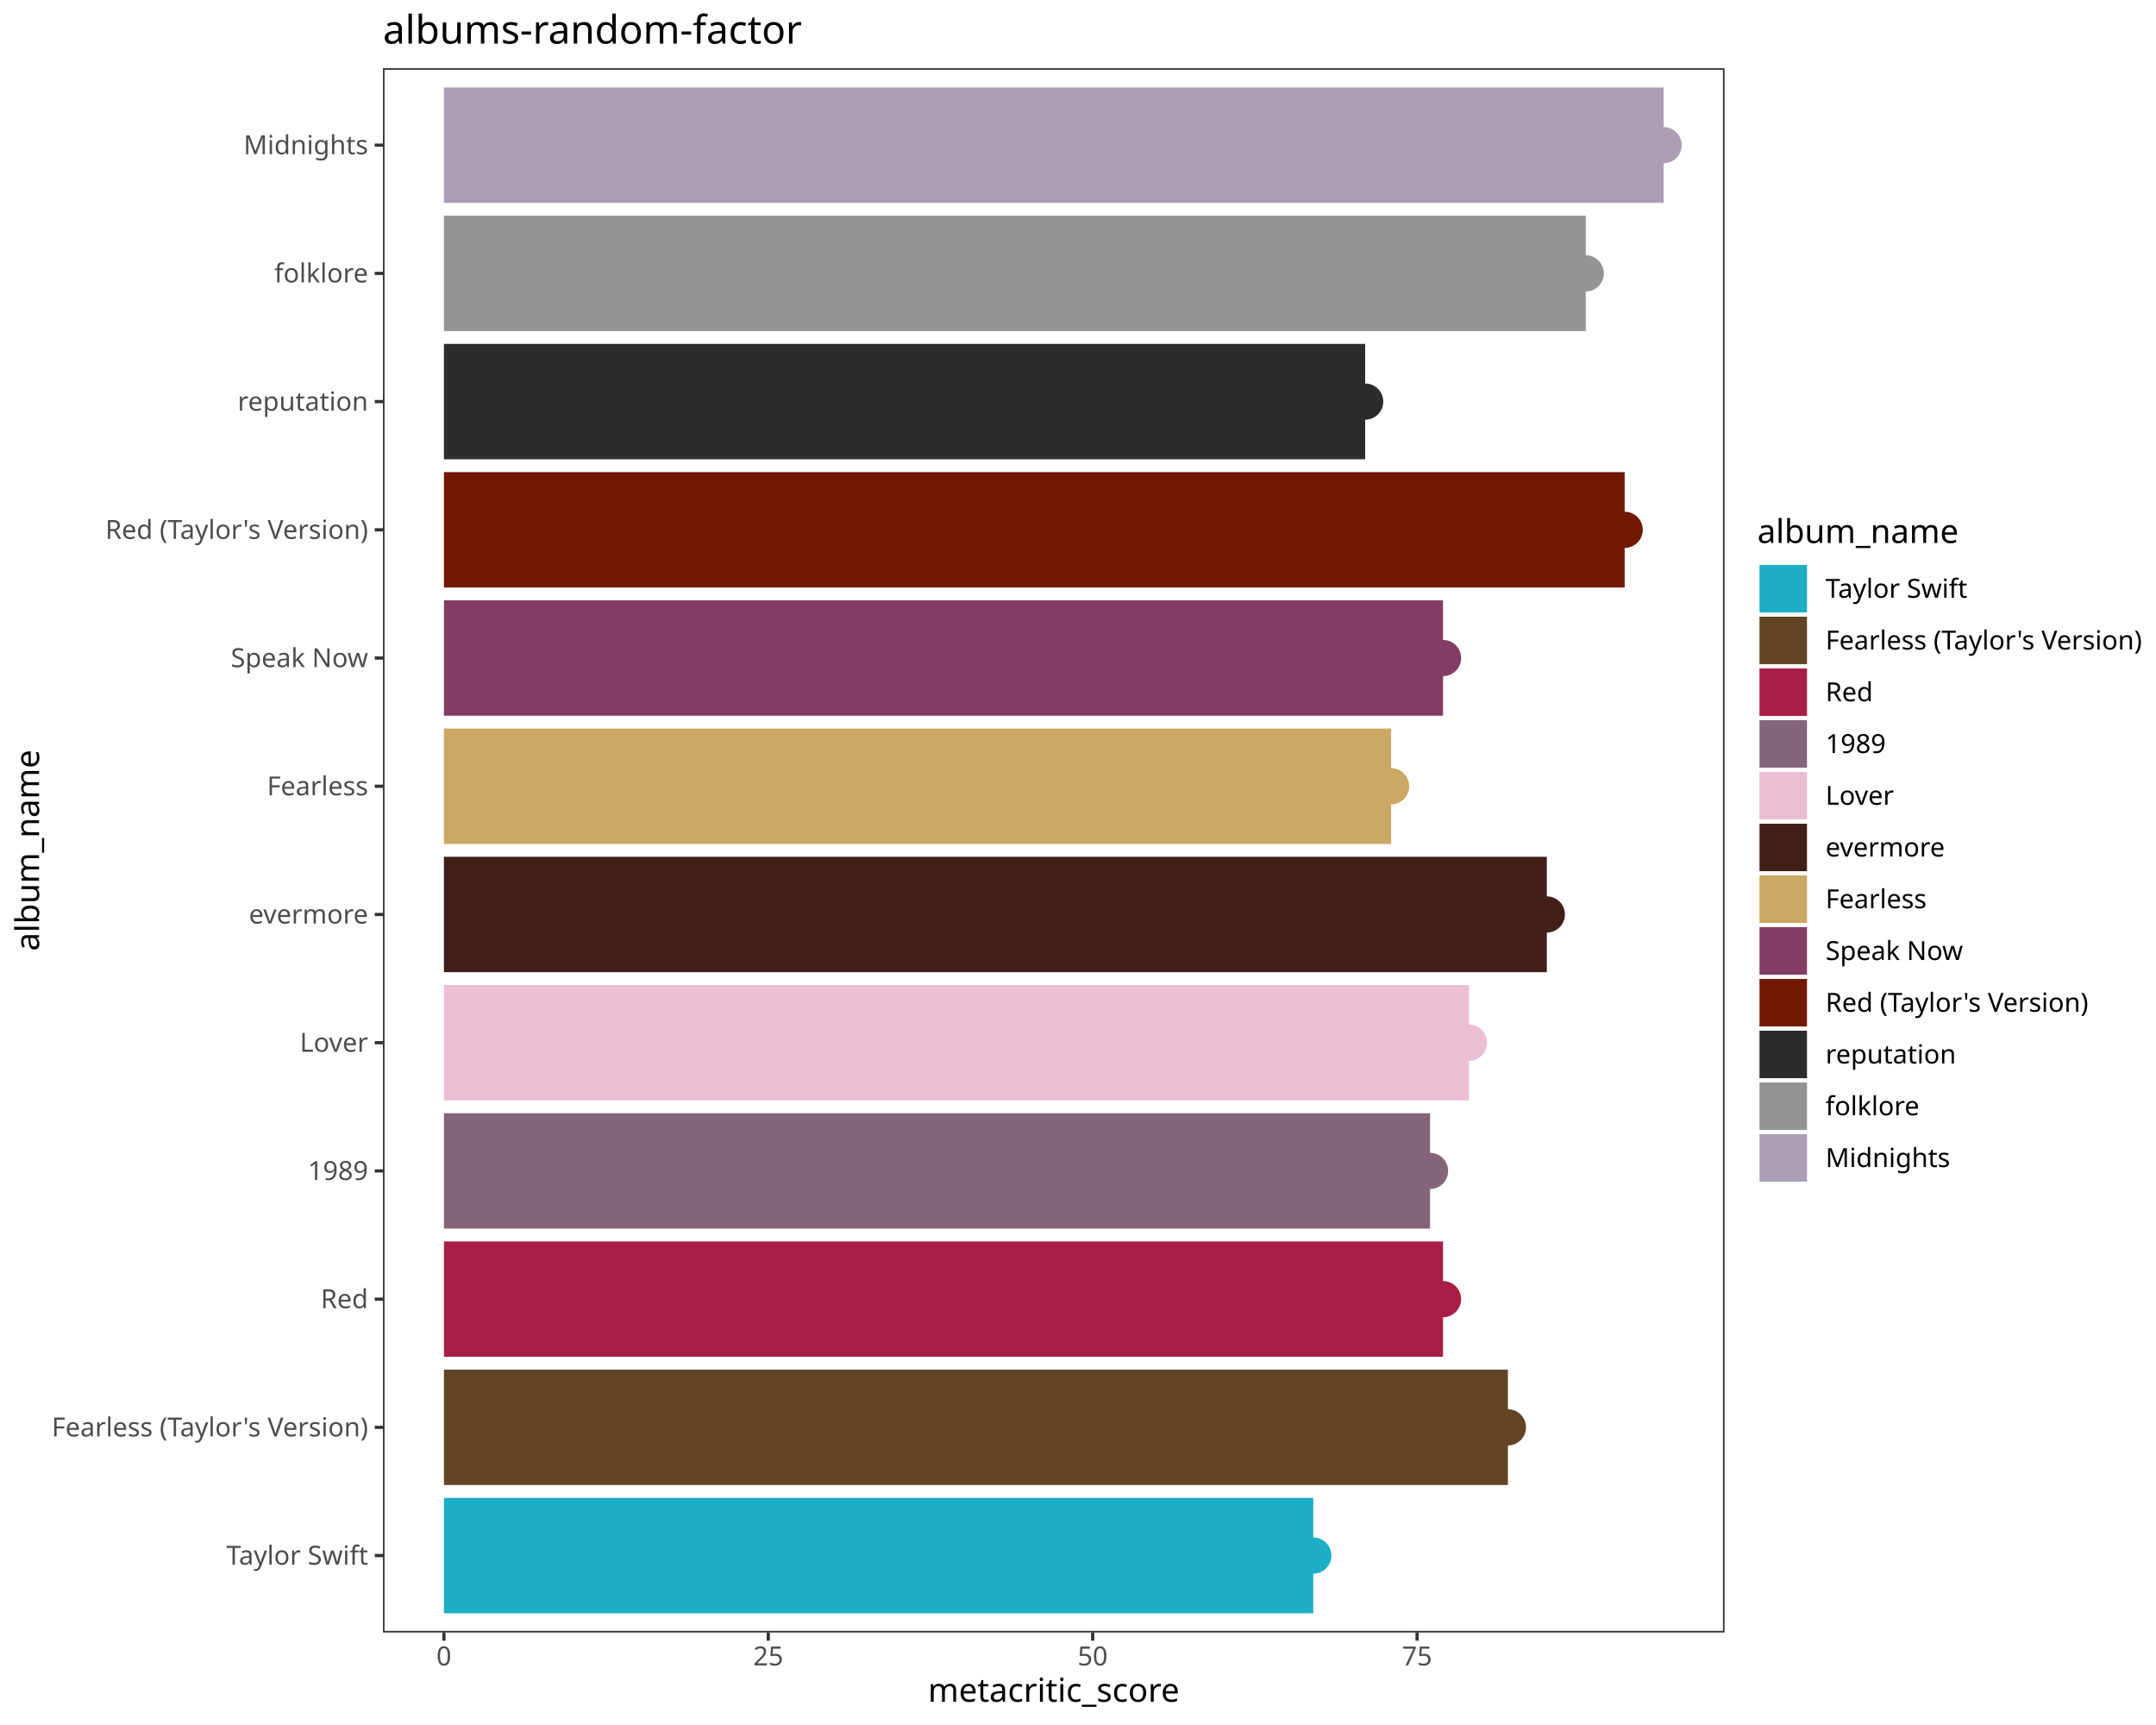
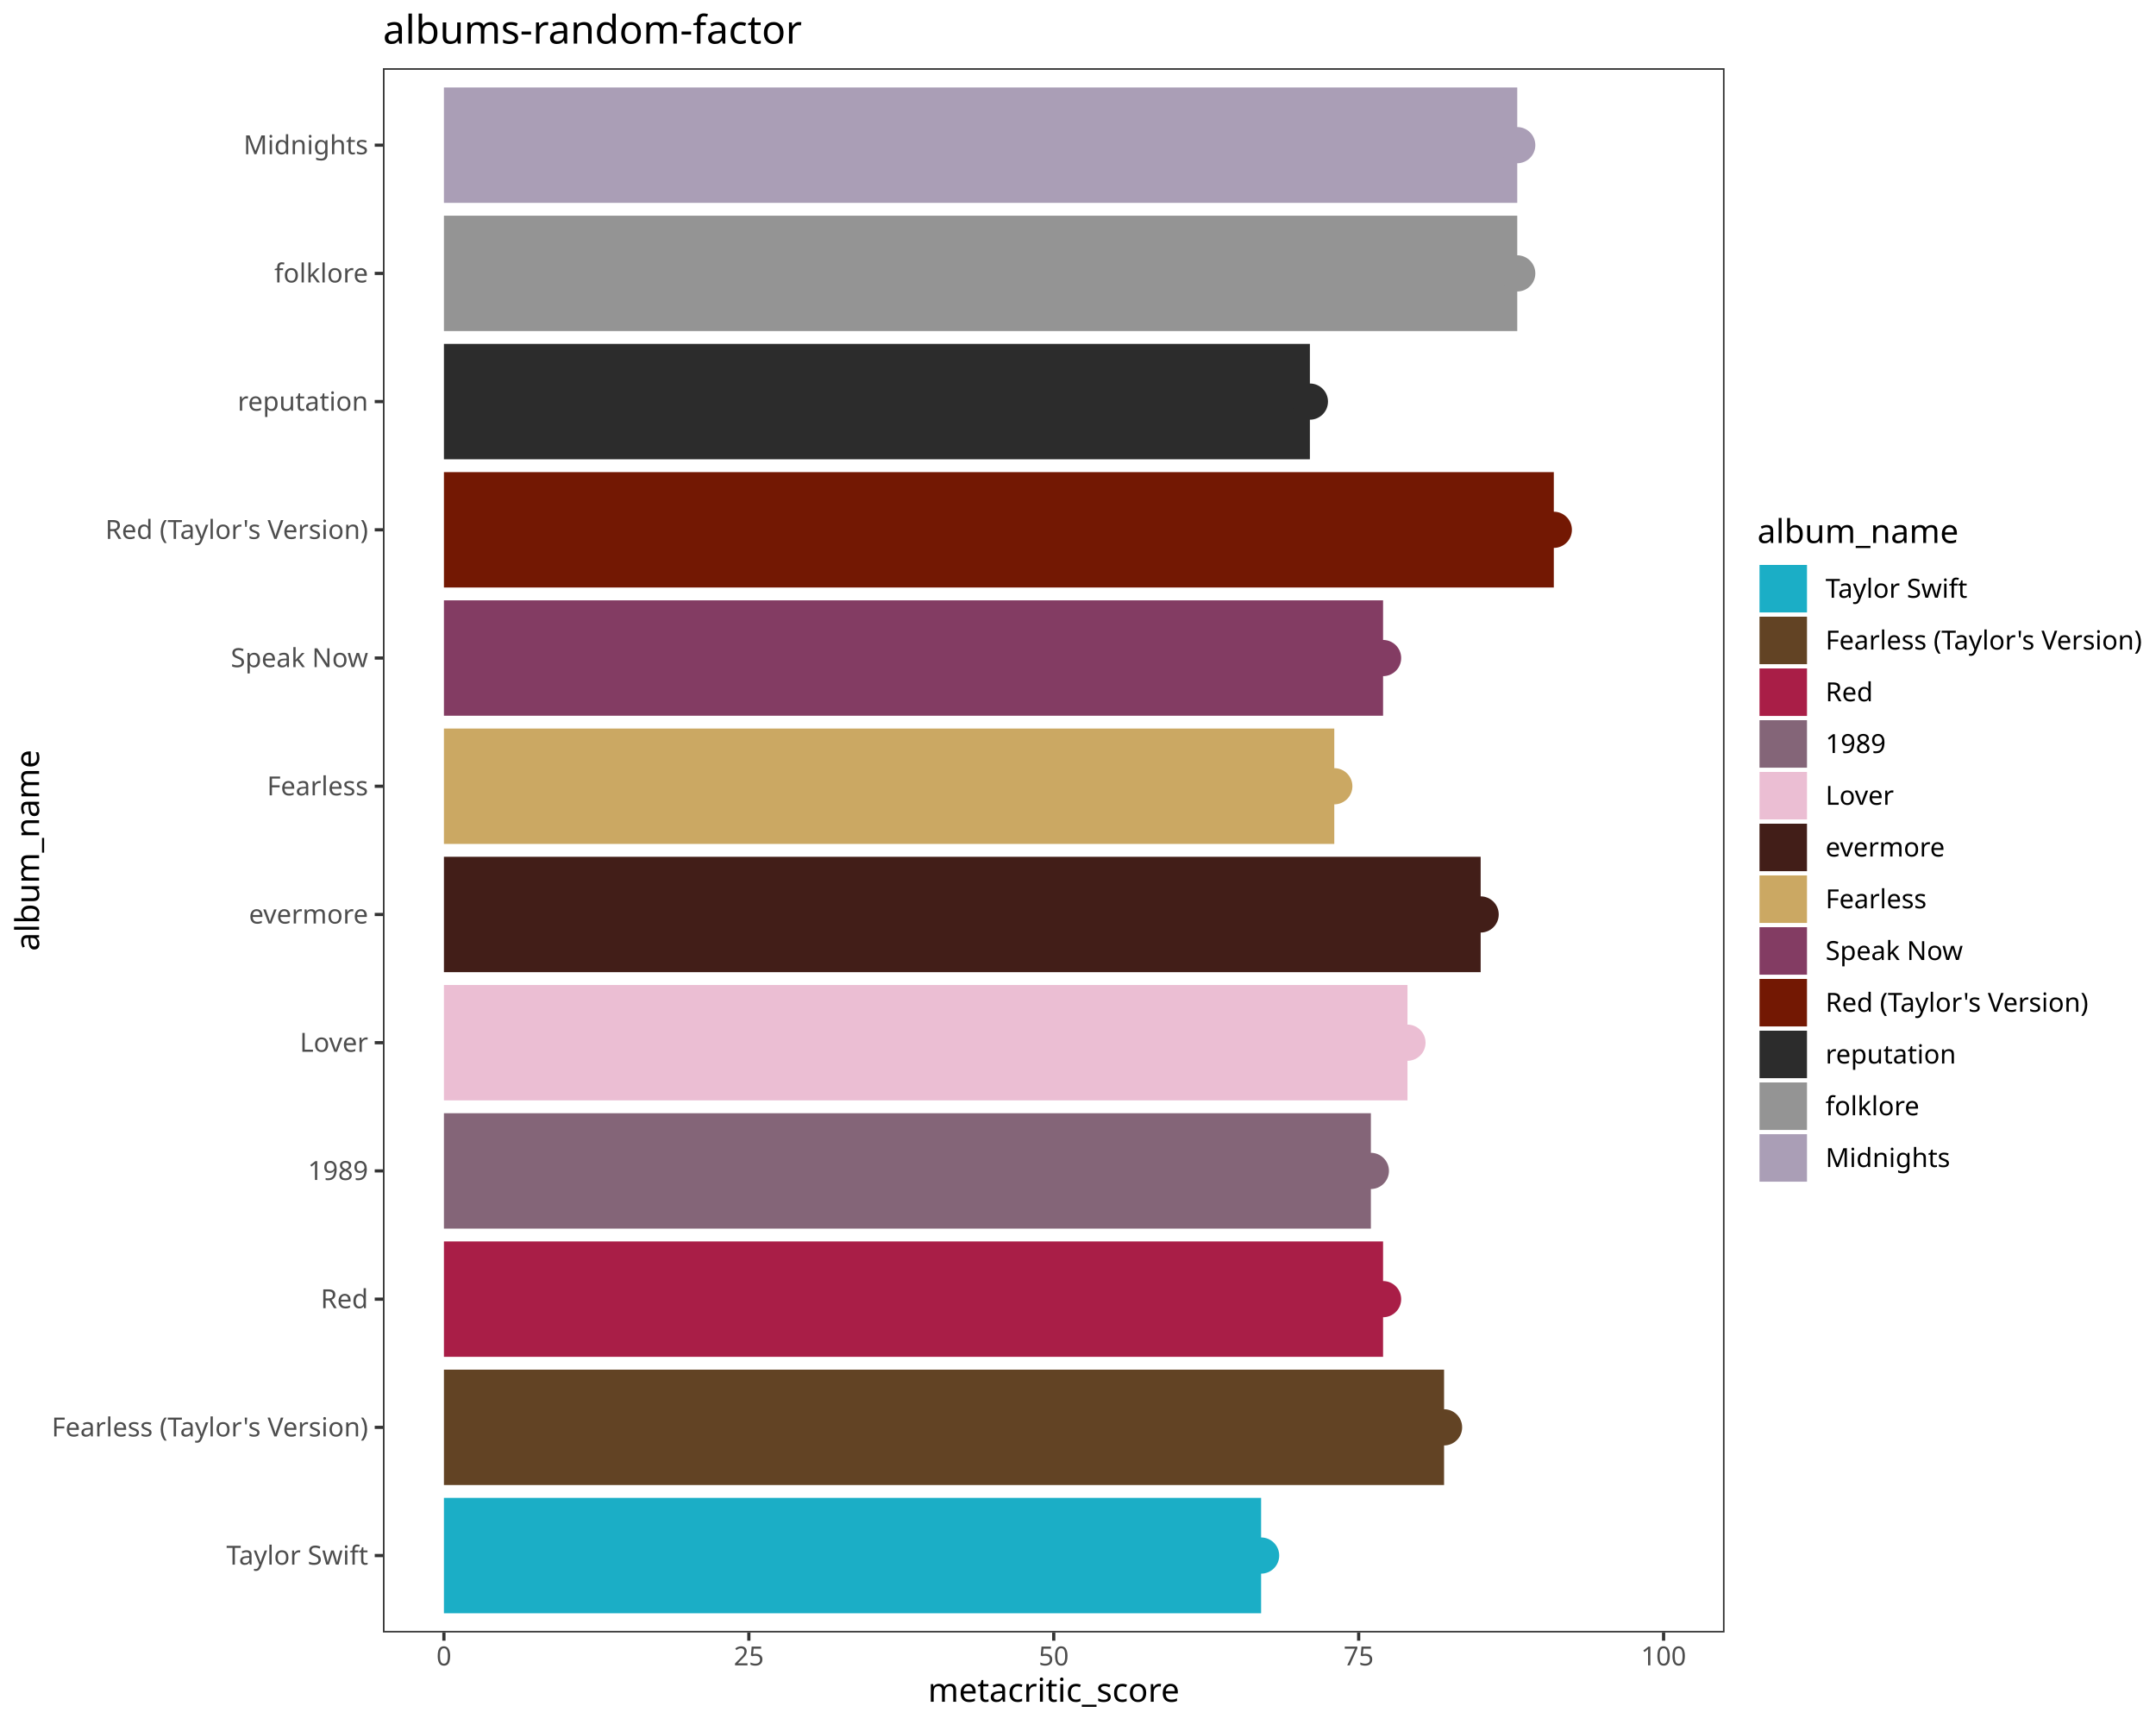
<svg xmlns="http://www.w3.org/2000/svg" class="svglite" data-engine-version="2.0" width="720.00pt" height="576.00pt" viewBox="0 0 720.00 576.00">
  <defs>
    <style type="text/css">
    .svglite line, .svglite polyline, .svglite polygon, .svglite path, .svglite rect, .svglite circle {
      fill: none;
      stroke: #000000;
      stroke-linecap: round;
      stroke-linejoin: round;
      stroke-miterlimit: 10.00;
    }
  </style>
  </defs>
  <rect width="100%" height="100%" style="stroke: none; fill: #FFFFFF;" />
  <defs>
    <clipPath id="cpMC4wMHw3MjAuMDB8MC4wMHw1NzYuMDA=">
      <rect x="0.00" y="0.00" width="720.00" height="576.00" />
    </clipPath>
  </defs>
  <g clip-path="url(#cpMC4wMHw3MjAuMDB8MC4wMHw1NzYuMDA=)">
    <rect x="0.00" y="0.00" width="720.00" height="576.00" style="stroke-width: 1.07; stroke: #FFFFFF; fill: #FFFFFF;" />
  </g>
  <defs>
    <clipPath id="cpMTI3Ljg4fDU3NS45M3wyMi43OHw1NDUuMTE=">
      <rect x="127.88" y="22.78" width="448.04" height="522.33" />
    </clipPath>
  </defs>
  <g clip-path="url(#cpMTI3Ljg4fDU3NS45M3wyMi43OHw1NDUuMTE=)">
    <rect x="127.88" y="22.78" width="448.04" height="522.33" style="stroke-width: 1.07; stroke: none; fill: #FFFFFF;" />
-     <rect x="148.25" y="500.16" width="290.32" height="38.53" style="stroke-width: 1.07; stroke: none; stroke-linecap: square; stroke-linejoin: miter; fill: #1BAEC6;" />
-     <rect x="148.25" y="243.27" width="316.32" height="38.53" style="stroke-width: 1.07; stroke: none; stroke-linecap: square; stroke-linejoin: miter; fill: #CBA863;" />
-     <rect x="148.25" y="200.46" width="333.65" height="38.53" style="stroke-width: 1.07; stroke: none; stroke-linecap: square; stroke-linejoin: miter; fill: #833C63;" />
-     <rect x="148.25" y="414.53" width="333.65" height="38.53" style="stroke-width: 1.07; stroke: none; stroke-linecap: square; stroke-linejoin: miter; fill: #A91E47;" />
-     <rect x="148.25" y="371.72" width="329.32" height="38.53" style="stroke-width: 1.07; stroke: none; stroke-linecap: square; stroke-linejoin: miter; fill: #846578;" />
-     <rect x="148.25" y="114.83" width="307.65" height="38.53" style="stroke-width: 1.07; stroke: none; stroke-linecap: square; stroke-linejoin: miter; fill: #2C2C2C;" />
-     <rect x="148.25" y="328.90" width="342.32" height="38.53" style="stroke-width: 1.07; stroke: none; stroke-linecap: square; stroke-linejoin: miter; fill: #EBBED3;" />
-     <rect x="148.25" y="72.02" width="381.31" height="38.53" style="stroke-width: 1.07; stroke: none; stroke-linecap: square; stroke-linejoin: miter; fill: #949494;" />
-     <rect x="148.25" y="286.09" width="368.32" height="38.53" style="stroke-width: 1.07; stroke: none; stroke-linecap: square; stroke-linejoin: miter; fill: #421E18;" />
-     <rect x="148.25" y="457.34" width="355.32" height="38.53" style="stroke-width: 1.07; stroke: none; stroke-linecap: square; stroke-linejoin: miter; fill: #624324;" />
-     <rect x="148.25" y="157.65" width="394.31" height="38.53" style="stroke-width: 1.07; stroke: none; stroke-linecap: square; stroke-linejoin: miter; fill: #731803;" />
-     <rect x="148.25" y="29.21" width="407.31" height="38.53" style="stroke-width: 1.07; stroke: none; stroke-linecap: square; stroke-linejoin: miter; fill: #AA9EB6;" />
-     <circle cx="438.57" cy="519.42" r="5.69" style="stroke-width: 0.71; stroke: #1BAEC6; fill: #1BAEC6;" />
-     <circle cx="464.56" cy="262.54" r="5.69" style="stroke-width: 0.71; stroke: #CBA863; fill: #CBA863;" />
-     <circle cx="481.90" cy="219.73" r="5.69" style="stroke-width: 0.71; stroke: #833C63; fill: #833C63;" />
-     <circle cx="481.90" cy="433.80" r="5.69" style="stroke-width: 0.71; stroke: #A91E47; fill: #A91E47;" />
-     <circle cx="477.56" cy="390.98" r="5.69" style="stroke-width: 0.71; stroke: #846578; fill: #846578;" />
-     <circle cx="455.90" cy="134.10" r="5.69" style="stroke-width: 0.71; stroke: #2C2C2C; fill: #2C2C2C;" />
-     <circle cx="490.56" cy="348.17" r="5.69" style="stroke-width: 0.71; stroke: #EBBED3; fill: #EBBED3;" />
-     <circle cx="529.56" cy="91.29" r="5.69" style="stroke-width: 0.71; stroke: #949494; fill: #949494;" />
-     <circle cx="516.56" cy="305.35" r="5.69" style="stroke-width: 0.71; stroke: #421E18; fill: #421E18;" />
-     <circle cx="503.56" cy="476.61" r="5.69" style="stroke-width: 0.71; stroke: #624324; fill: #624324;" />
-     <circle cx="542.56" cy="176.91" r="5.69" style="stroke-width: 0.71; stroke: #731803; fill: #731803;" />
-     <circle cx="555.56" cy="48.47" r="5.69" style="stroke-width: 0.71; stroke: #AA9EB6; fill: #AA9EB6;" />
+     <rect x="148.25" y="500.16" width="272.90" height="38.53" style="stroke-width: 1.07; stroke: none; stroke-linecap: square; stroke-linejoin: miter; fill: #1BAEC6;" />
+     <rect x="148.25" y="243.27" width="297.34" height="38.53" style="stroke-width: 1.07; stroke: none; stroke-linecap: square; stroke-linejoin: miter; fill: #CBA863;" />
+     <rect x="148.25" y="200.46" width="313.63" height="38.53" style="stroke-width: 1.07; stroke: none; stroke-linecap: square; stroke-linejoin: miter; fill: #833C63;" />
+     <rect x="148.25" y="414.53" width="313.63" height="38.53" style="stroke-width: 1.07; stroke: none; stroke-linecap: square; stroke-linejoin: miter; fill: #A91E47;" />
+     <rect x="148.25" y="371.72" width="309.56" height="38.53" style="stroke-width: 1.07; stroke: none; stroke-linecap: square; stroke-linejoin: miter; fill: #846578;" />
+     <rect x="148.25" y="114.83" width="289.19" height="38.53" style="stroke-width: 1.07; stroke: none; stroke-linecap: square; stroke-linejoin: miter; fill: #2C2C2C;" />
+     <rect x="148.25" y="328.90" width="321.78" height="38.53" style="stroke-width: 1.07; stroke: none; stroke-linecap: square; stroke-linejoin: miter; fill: #EBBED3;" />
+     <rect x="148.25" y="72.02" width="358.44" height="38.53" style="stroke-width: 1.07; stroke: none; stroke-linecap: square; stroke-linejoin: miter; fill: #949494;" />
+     <rect x="148.25" y="286.09" width="346.22" height="38.53" style="stroke-width: 1.07; stroke: none; stroke-linecap: square; stroke-linejoin: miter; fill: #421E18;" />
+     <rect x="148.25" y="457.34" width="334.00" height="38.53" style="stroke-width: 1.07; stroke: none; stroke-linecap: square; stroke-linejoin: miter; fill: #624324;" />
+     <rect x="148.25" y="157.65" width="370.65" height="38.53" style="stroke-width: 1.07; stroke: none; stroke-linecap: square; stroke-linejoin: miter; fill: #731803;" />
+     <rect x="148.25" y="29.21" width="358.44" height="38.53" style="stroke-width: 1.07; stroke: none; stroke-linecap: square; stroke-linejoin: miter; fill: #AA9EB6;" />
+     <circle cx="421.15" cy="519.42" r="5.69" style="stroke-width: 0.71; stroke: #1BAEC6; fill: #1BAEC6;" />
+     <circle cx="445.59" cy="262.54" r="5.69" style="stroke-width: 0.71; stroke: #CBA863; fill: #CBA863;" />
+     <circle cx="461.88" cy="219.73" r="5.69" style="stroke-width: 0.71; stroke: #833C63; fill: #833C63;" />
+     <circle cx="461.88" cy="433.80" r="5.69" style="stroke-width: 0.71; stroke: #A91E47; fill: #A91E47;" />
+     <circle cx="457.80" cy="390.98" r="5.69" style="stroke-width: 0.71; stroke: #846578; fill: #846578;" />
+     <circle cx="437.44" cy="134.10" r="5.69" style="stroke-width: 0.71; stroke: #2C2C2C; fill: #2C2C2C;" />
+     <circle cx="470.02" cy="348.17" r="5.69" style="stroke-width: 0.71; stroke: #EBBED3; fill: #EBBED3;" />
+     <circle cx="506.68" cy="91.29" r="5.69" style="stroke-width: 0.71; stroke: #949494; fill: #949494;" />
+     <circle cx="494.46" cy="305.35" r="5.69" style="stroke-width: 0.71; stroke: #421E18; fill: #421E18;" />
+     <circle cx="482.24" cy="476.61" r="5.69" style="stroke-width: 0.71; stroke: #624324; fill: #624324;" />
+     <circle cx="518.90" cy="176.91" r="5.69" style="stroke-width: 0.71; stroke: #731803; fill: #731803;" />
+     <circle cx="506.68" cy="48.47" r="5.69" style="stroke-width: 0.71; stroke: #AA9EB6; fill: #AA9EB6;" />
    <rect x="127.88" y="22.78" width="448.04" height="522.33" style="stroke-width: 1.07; stroke: #333333;" />
  </g>
  <g clip-path="url(#cpMC4wMHw3MjAuMDB8MC4wMHw1NzYuMDA=)">
    <text x="122.95" y="522.45" text-anchor="end" style="font-size: 8.80px; fill: #4D4D4D; font-family: sans;" textLength="45.97px" lengthAdjust="spacingAndGlyphs">Taylor Swift</text>
    <text x="122.95" y="479.64" text-anchor="end" style="font-size: 8.80px; fill: #4D4D4D; font-family: sans;" textLength="104.88px" lengthAdjust="spacingAndGlyphs">Fearless (Taylor's Version)</text>
    <text x="122.95" y="436.82" text-anchor="end" style="font-size: 8.80px; fill: #4D4D4D; font-family: sans;" textLength="16.15px" lengthAdjust="spacingAndGlyphs">Red</text>
    <text x="122.95" y="394.01" text-anchor="end" style="font-size: 8.80px; fill: #4D4D4D; font-family: sans;" textLength="19.58px" lengthAdjust="spacingAndGlyphs">1989</text>
    <text x="122.95" y="351.20" text-anchor="end" style="font-size: 8.80px; fill: #4D4D4D; font-family: sans;" textLength="22.02px" lengthAdjust="spacingAndGlyphs">Lover</text>
    <text x="122.95" y="308.38" text-anchor="end" style="font-size: 8.80px; fill: #4D4D4D; font-family: sans;" textLength="37.18px" lengthAdjust="spacingAndGlyphs">evermore</text>
    <text x="122.95" y="265.57" text-anchor="end" style="font-size: 8.80px; fill: #4D4D4D; font-family: sans;" textLength="33.75px" lengthAdjust="spacingAndGlyphs">Fearless</text>
    <text x="122.95" y="222.76" text-anchor="end" style="font-size: 8.80px; fill: #4D4D4D; font-family: sans;" textLength="45.01px" lengthAdjust="spacingAndGlyphs">Speak Now</text>
    <text x="122.95" y="179.94" text-anchor="end" style="font-size: 8.80px; fill: #4D4D4D; font-family: sans;" textLength="87.27px" lengthAdjust="spacingAndGlyphs">Red (Taylor's Version)</text>
    <text x="122.95" y="137.13" text-anchor="end" style="font-size: 8.80px; fill: #4D4D4D; font-family: sans;" textLength="39.14px" lengthAdjust="spacingAndGlyphs">reputation</text>
    <text x="122.95" y="94.31" text-anchor="end" style="font-size: 8.80px; fill: #4D4D4D; font-family: sans;" textLength="28.37px" lengthAdjust="spacingAndGlyphs">folklore</text>
    <text x="122.95" y="51.50" text-anchor="end" style="font-size: 8.80px; fill: #4D4D4D; font-family: sans;" textLength="37.67px" lengthAdjust="spacingAndGlyphs">Midnights</text>
    <polyline points="125.14,519.42 127.88,519.42 " style="stroke-width: 1.07; stroke: #333333; stroke-linecap: butt;" />
    <polyline points="125.14,476.61 127.88,476.61 " style="stroke-width: 1.07; stroke: #333333; stroke-linecap: butt;" />
    <polyline points="125.14,433.80 127.88,433.80 " style="stroke-width: 1.07; stroke: #333333; stroke-linecap: butt;" />
    <polyline points="125.14,390.98 127.88,390.98 " style="stroke-width: 1.07; stroke: #333333; stroke-linecap: butt;" />
    <polyline points="125.14,348.17 127.88,348.17 " style="stroke-width: 1.07; stroke: #333333; stroke-linecap: butt;" />
    <polyline points="125.14,305.35 127.88,305.35 " style="stroke-width: 1.07; stroke: #333333; stroke-linecap: butt;" />
    <polyline points="125.14,262.54 127.88,262.54 " style="stroke-width: 1.07; stroke: #333333; stroke-linecap: butt;" />
    <polyline points="125.14,219.73 127.88,219.73 " style="stroke-width: 1.07; stroke: #333333; stroke-linecap: butt;" />
    <polyline points="125.14,176.91 127.88,176.91 " style="stroke-width: 1.07; stroke: #333333; stroke-linecap: butt;" />
    <polyline points="125.14,134.10 127.88,134.10 " style="stroke-width: 1.07; stroke: #333333; stroke-linecap: butt;" />
    <polyline points="125.14,91.29 127.88,91.29 " style="stroke-width: 1.07; stroke: #333333; stroke-linecap: butt;" />
    <polyline points="125.14,48.47 127.88,48.47 " style="stroke-width: 1.07; stroke: #333333; stroke-linecap: butt;" />
    <polyline points="148.25,547.85 148.25,545.11 " style="stroke-width: 1.07; stroke: #333333; stroke-linecap: butt;" />
-     <polyline points="256.57,547.85 256.57,545.11 " style="stroke-width: 1.07; stroke: #333333; stroke-linecap: butt;" />
-     <polyline points="364.90,547.85 364.90,545.11 " style="stroke-width: 1.07; stroke: #333333; stroke-linecap: butt;" />
-     <polyline points="473.23,547.85 473.23,545.11 " style="stroke-width: 1.07; stroke: #333333; stroke-linecap: butt;" />
+     <polyline points="250.08,547.85 250.08,545.11 " style="stroke-width: 1.07; stroke: #333333; stroke-linecap: butt;" />
+     <polyline points="351.90,547.85 351.90,545.11 " style="stroke-width: 1.07; stroke: #333333; stroke-linecap: butt;" />
+     <polyline points="453.73,547.85 453.73,545.11 " style="stroke-width: 1.07; stroke: #333333; stroke-linecap: butt;" />
+     <polyline points="555.56,547.85 555.56,545.11 " style="stroke-width: 1.07; stroke: #333333; stroke-linecap: butt;" />
    <text x="148.25" y="556.10" text-anchor="middle" style="font-size: 8.80px; fill: #4D4D4D; font-family: sans;" textLength="4.89px" lengthAdjust="spacingAndGlyphs">0</text>
-     <text x="256.57" y="556.10" text-anchor="middle" style="font-size: 8.80px; fill: #4D4D4D; font-family: sans;" textLength="9.79px" lengthAdjust="spacingAndGlyphs">25</text>
-     <text x="364.90" y="556.10" text-anchor="middle" style="font-size: 8.80px; fill: #4D4D4D; font-family: sans;" textLength="9.79px" lengthAdjust="spacingAndGlyphs">50</text>
-     <text x="473.23" y="556.10" text-anchor="middle" style="font-size: 8.80px; fill: #4D4D4D; font-family: sans;" textLength="9.79px" lengthAdjust="spacingAndGlyphs">75</text>
+     <text x="250.08" y="556.10" text-anchor="middle" style="font-size: 8.80px; fill: #4D4D4D; font-family: sans;" textLength="9.79px" lengthAdjust="spacingAndGlyphs">25</text>
+     <text x="351.90" y="556.10" text-anchor="middle" style="font-size: 8.80px; fill: #4D4D4D; font-family: sans;" textLength="9.79px" lengthAdjust="spacingAndGlyphs">50</text>
+     <text x="453.73" y="556.10" text-anchor="middle" style="font-size: 8.80px; fill: #4D4D4D; font-family: sans;" textLength="9.79px" lengthAdjust="spacingAndGlyphs">75</text>
+     <text x="555.56" y="556.10" text-anchor="middle" style="font-size: 8.80px; fill: #4D4D4D; font-family: sans;" textLength="14.68px" lengthAdjust="spacingAndGlyphs">100</text>
    <text x="351.90" y="568.24" text-anchor="middle" style="font-size: 11.00px; font-family: sans;" textLength="80.10px" lengthAdjust="spacingAndGlyphs">metacritic_score</text>
    <text transform="translate(13.05,283.95) rotate(-90)" text-anchor="middle" style="font-size: 11.00px; font-family: sans;" textLength="63.60px" lengthAdjust="spacingAndGlyphs">album_name</text>
    <rect x="586.88" y="172.60" width="127.64" height="222.69" style="stroke-width: 1.07; stroke: none; fill: #FFFFFF;" />
    <text x="586.88" y="181.31" style="font-size: 11.00px; font-family: sans;" textLength="63.60px" lengthAdjust="spacingAndGlyphs">album_name</text>
    <rect x="586.88" y="187.93" width="17.28" height="17.28" style="stroke-width: 1.07; stroke: none; fill: #FFFFFF;" />
    <rect x="587.59" y="188.64" width="15.86" height="15.86" style="stroke-width: 1.07; stroke: none; stroke-linecap: square; stroke-linejoin: miter; fill: #1BAEC6;" />
    <circle cx="595.52" cy="196.57" r="5.69" style="stroke-width: 0.71; stroke: #1BAEC6; fill: #1BAEC6;" />
    <rect x="586.88" y="205.21" width="17.28" height="17.28" style="stroke-width: 1.07; stroke: none; fill: #FFFFFF;" />
    <rect x="587.59" y="205.92" width="15.86" height="15.86" style="stroke-width: 1.07; stroke: none; stroke-linecap: square; stroke-linejoin: miter; fill: #624324;" />
    <circle cx="595.52" cy="213.85" r="5.69" style="stroke-width: 0.71; stroke: #624324; fill: #624324;" />
    <rect x="586.88" y="222.49" width="17.28" height="17.28" style="stroke-width: 1.07; stroke: none; fill: #FFFFFF;" />
    <rect x="587.59" y="223.20" width="15.86" height="15.86" style="stroke-width: 1.07; stroke: none; stroke-linecap: square; stroke-linejoin: miter; fill: #A91E47;" />
    <circle cx="595.52" cy="231.13" r="5.69" style="stroke-width: 0.71; stroke: #A91E47; fill: #A91E47;" />
    <rect x="586.88" y="239.77" width="17.28" height="17.28" style="stroke-width: 1.07; stroke: none; fill: #FFFFFF;" />
    <rect x="587.59" y="240.48" width="15.86" height="15.86" style="stroke-width: 1.07; stroke: none; stroke-linecap: square; stroke-linejoin: miter; fill: #846578;" />
    <circle cx="595.52" cy="248.41" r="5.69" style="stroke-width: 0.71; stroke: #846578; fill: #846578;" />
    <rect x="586.88" y="257.05" width="17.28" height="17.28" style="stroke-width: 1.07; stroke: none; fill: #FFFFFF;" />
    <rect x="587.59" y="257.76" width="15.86" height="15.86" style="stroke-width: 1.07; stroke: none; stroke-linecap: square; stroke-linejoin: miter; fill: #EBBED3;" />
    <circle cx="595.52" cy="265.69" r="5.69" style="stroke-width: 0.71; stroke: #EBBED3; fill: #EBBED3;" />
    <rect x="586.88" y="274.33" width="17.28" height="17.28" style="stroke-width: 1.07; stroke: none; fill: #FFFFFF;" />
    <rect x="587.59" y="275.04" width="15.86" height="15.86" style="stroke-width: 1.07; stroke: none; stroke-linecap: square; stroke-linejoin: miter; fill: #421E18;" />
    <circle cx="595.52" cy="282.97" r="5.69" style="stroke-width: 0.71; stroke: #421E18; fill: #421E18;" />
    <rect x="586.88" y="291.61" width="17.28" height="17.28" style="stroke-width: 1.07; stroke: none; fill: #FFFFFF;" />
    <rect x="587.59" y="292.32" width="15.86" height="15.86" style="stroke-width: 1.07; stroke: none; stroke-linecap: square; stroke-linejoin: miter; fill: #CBA863;" />
    <circle cx="595.52" cy="300.25" r="5.69" style="stroke-width: 0.71; stroke: #CBA863; fill: #CBA863;" />
    <rect x="586.88" y="308.89" width="17.28" height="17.28" style="stroke-width: 1.07; stroke: none; fill: #FFFFFF;" />
    <rect x="587.59" y="309.60" width="15.86" height="15.86" style="stroke-width: 1.07; stroke: none; stroke-linecap: square; stroke-linejoin: miter; fill: #833C63;" />
    <circle cx="595.52" cy="317.53" r="5.69" style="stroke-width: 0.71; stroke: #833C63; fill: #833C63;" />
    <rect x="586.88" y="326.17" width="17.28" height="17.28" style="stroke-width: 1.07; stroke: none; fill: #FFFFFF;" />
    <rect x="587.59" y="326.88" width="15.86" height="15.86" style="stroke-width: 1.07; stroke: none; stroke-linecap: square; stroke-linejoin: miter; fill: #731803;" />
    <circle cx="595.52" cy="334.81" r="5.69" style="stroke-width: 0.71; stroke: #731803; fill: #731803;" />
    <rect x="586.88" y="343.45" width="17.28" height="17.28" style="stroke-width: 1.07; stroke: none; fill: #FFFFFF;" />
    <rect x="587.59" y="344.16" width="15.86" height="15.86" style="stroke-width: 1.07; stroke: none; stroke-linecap: square; stroke-linejoin: miter; fill: #2C2C2C;" />
    <circle cx="595.52" cy="352.09" r="5.69" style="stroke-width: 0.71; stroke: #2C2C2C; fill: #2C2C2C;" />
    <rect x="586.88" y="360.73" width="17.28" height="17.28" style="stroke-width: 1.07; stroke: none; fill: #FFFFFF;" />
    <rect x="587.59" y="361.44" width="15.86" height="15.86" style="stroke-width: 1.07; stroke: none; stroke-linecap: square; stroke-linejoin: miter; fill: #949494;" />
    <circle cx="595.52" cy="369.37" r="5.69" style="stroke-width: 0.71; stroke: #949494; fill: #949494;" />
    <rect x="586.88" y="378.01" width="17.28" height="17.28" style="stroke-width: 1.07; stroke: none; fill: #FFFFFF;" />
    <rect x="587.59" y="378.72" width="15.86" height="15.86" style="stroke-width: 1.07; stroke: none; stroke-linecap: square; stroke-linejoin: miter; fill: #AA9EB6;" />
    <circle cx="595.52" cy="386.65" r="5.69" style="stroke-width: 0.71; stroke: #AA9EB6; fill: #AA9EB6;" />
    <text x="609.64" y="199.60" style="font-size: 8.80px; font-family: sans;" textLength="45.97px" lengthAdjust="spacingAndGlyphs">Taylor Swift</text>
    <text x="609.64" y="216.88" style="font-size: 8.80px; font-family: sans;" textLength="104.88px" lengthAdjust="spacingAndGlyphs">Fearless (Taylor's Version)</text>
    <text x="609.64" y="234.16" style="font-size: 8.80px; font-family: sans;" textLength="16.15px" lengthAdjust="spacingAndGlyphs">Red</text>
    <text x="609.64" y="251.44" style="font-size: 8.80px; font-family: sans;" textLength="19.58px" lengthAdjust="spacingAndGlyphs">1989</text>
    <text x="609.64" y="268.72" style="font-size: 8.80px; font-family: sans;" textLength="22.02px" lengthAdjust="spacingAndGlyphs">Lover</text>
    <text x="609.64" y="286.00" style="font-size: 8.80px; font-family: sans;" textLength="37.18px" lengthAdjust="spacingAndGlyphs">evermore</text>
    <text x="609.64" y="303.28" style="font-size: 8.80px; font-family: sans;" textLength="33.75px" lengthAdjust="spacingAndGlyphs">Fearless</text>
    <text x="609.64" y="320.56" style="font-size: 8.80px; font-family: sans;" textLength="45.01px" lengthAdjust="spacingAndGlyphs">Speak Now</text>
    <text x="609.64" y="337.84" style="font-size: 8.80px; font-family: sans;" textLength="87.27px" lengthAdjust="spacingAndGlyphs">Red (Taylor's Version)</text>
    <text x="609.64" y="355.12" style="font-size: 8.80px; font-family: sans;" textLength="39.14px" lengthAdjust="spacingAndGlyphs">reputation</text>
    <text x="609.64" y="372.40" style="font-size: 8.80px; font-family: sans;" textLength="28.37px" lengthAdjust="spacingAndGlyphs">folklore</text>
    <text x="609.64" y="389.68" style="font-size: 8.80px; font-family: sans;" textLength="37.67px" lengthAdjust="spacingAndGlyphs">Midnights</text>
    <text x="127.88" y="14.56" style="font-size: 13.20px; font-family: sans;" textLength="129.14px" lengthAdjust="spacingAndGlyphs">albums-random-factor</text>
  </g>
</svg>
